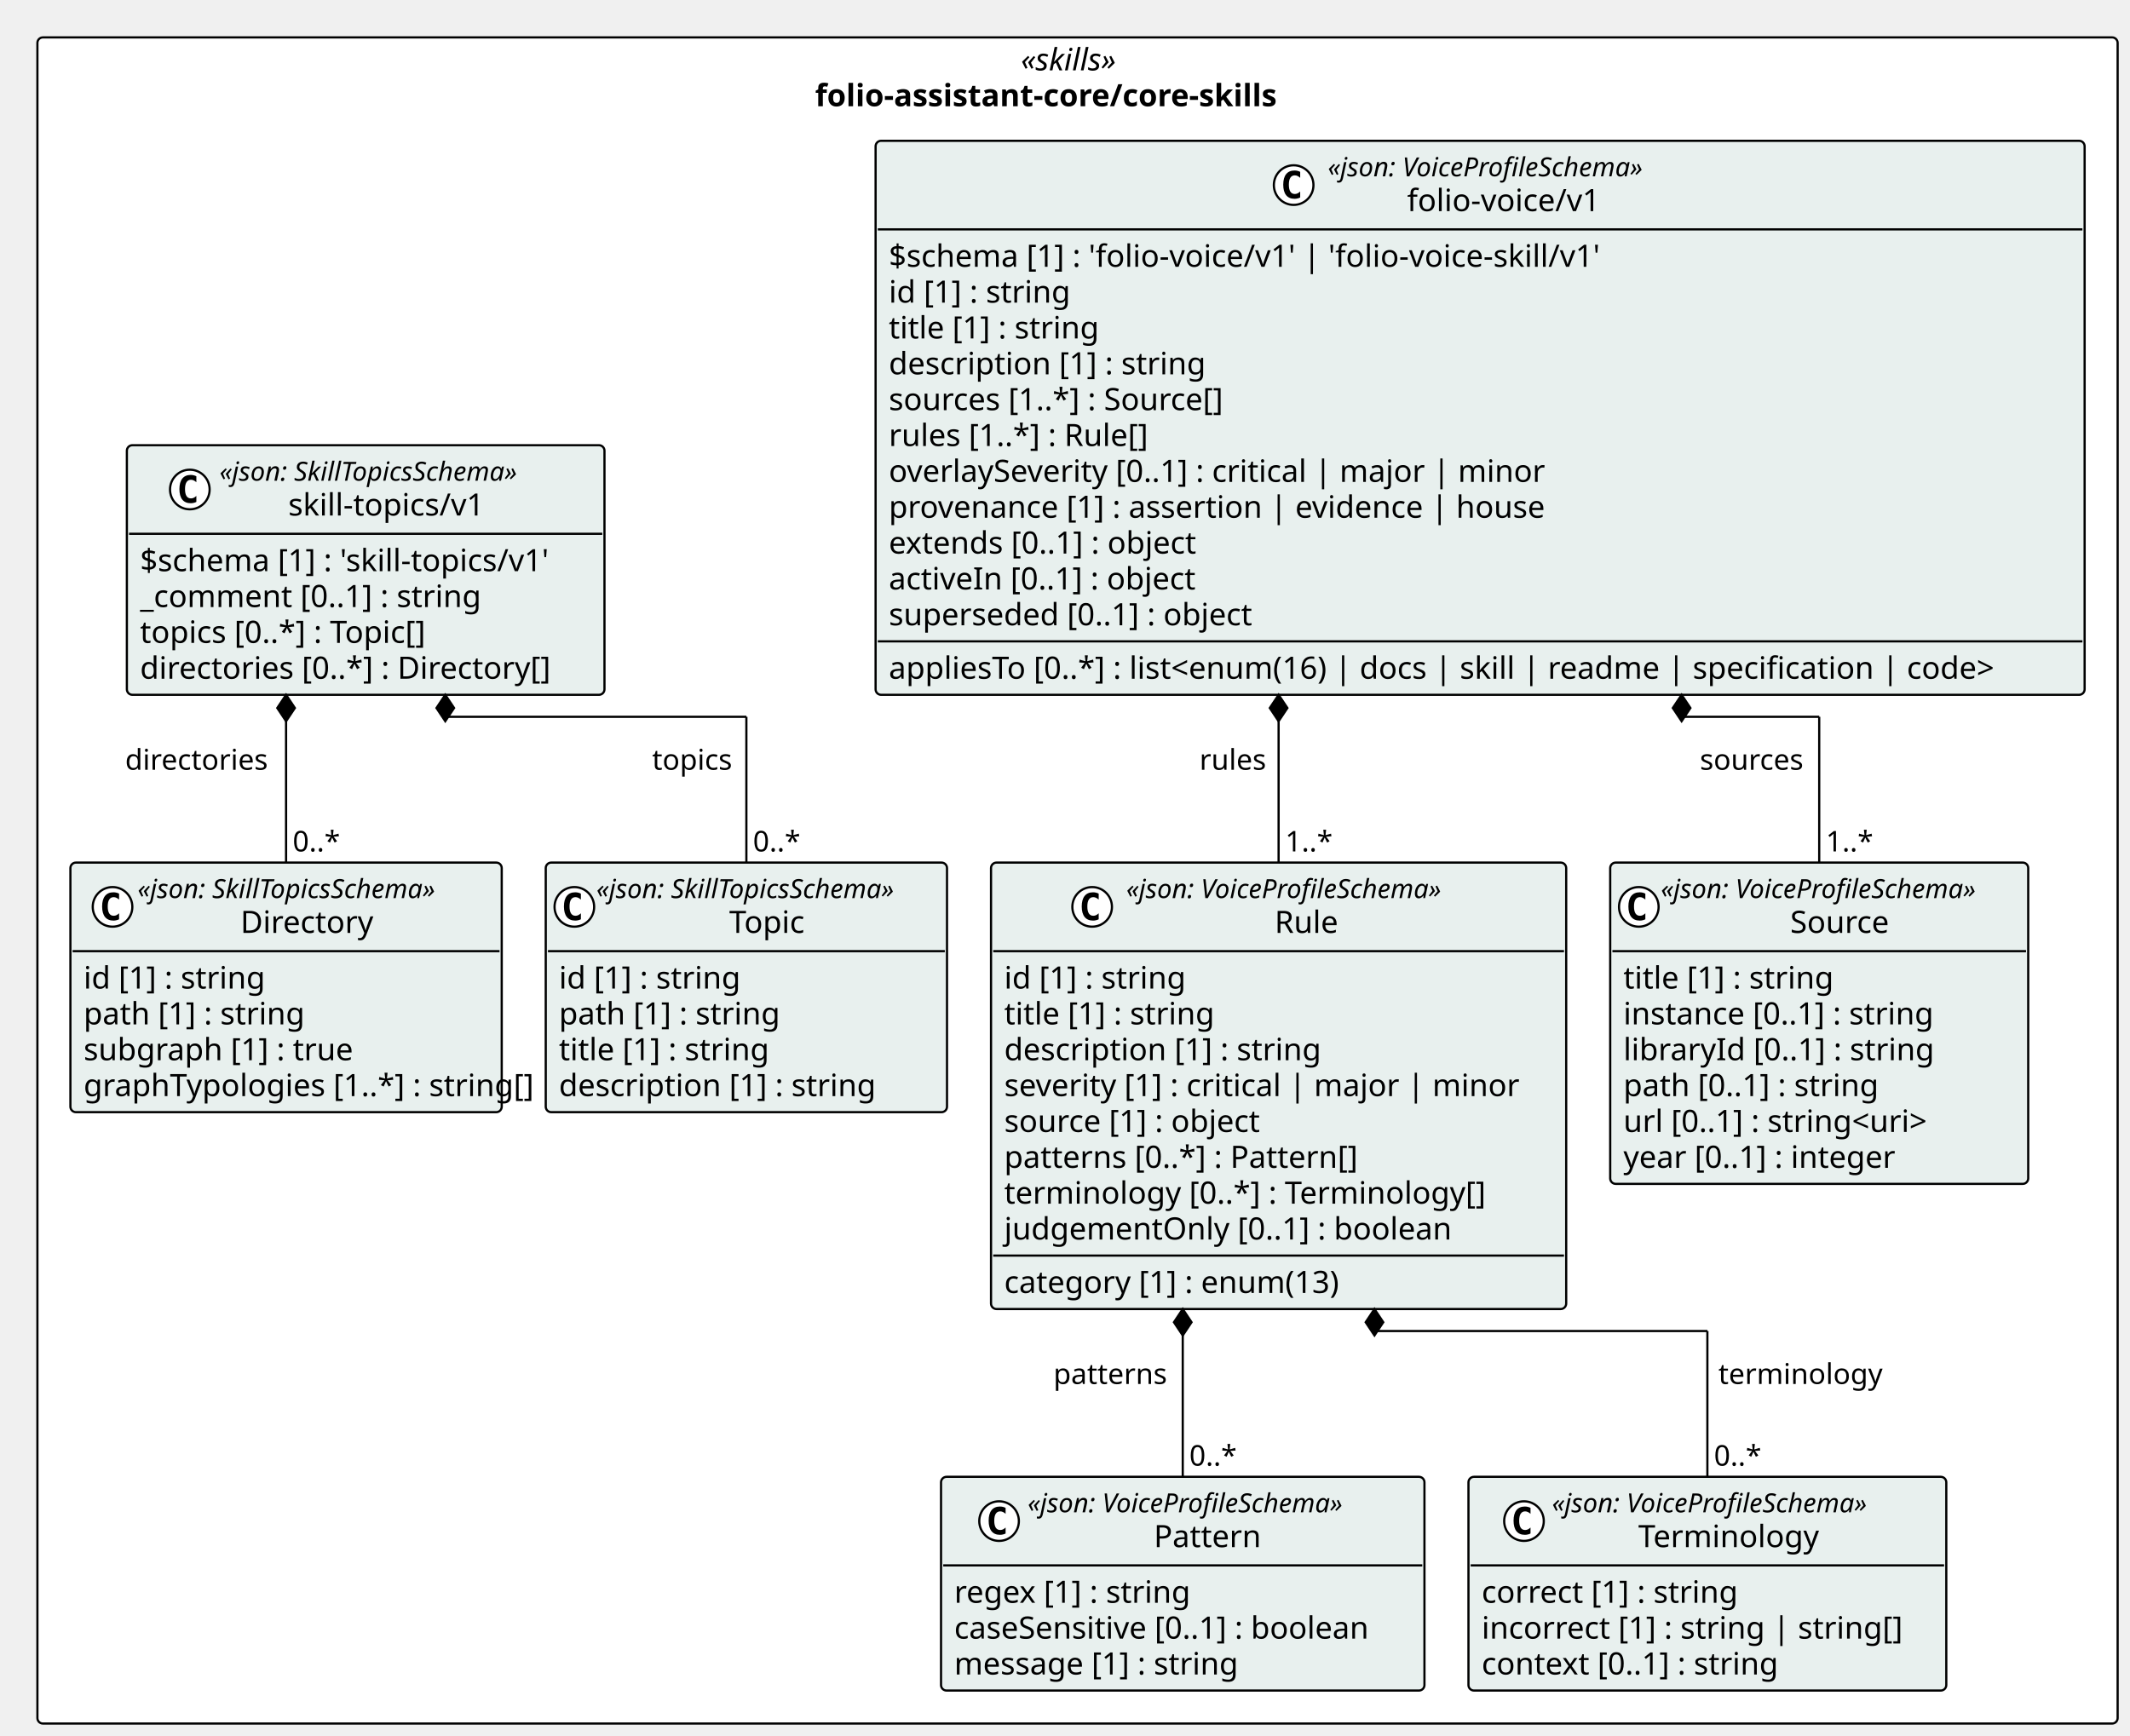
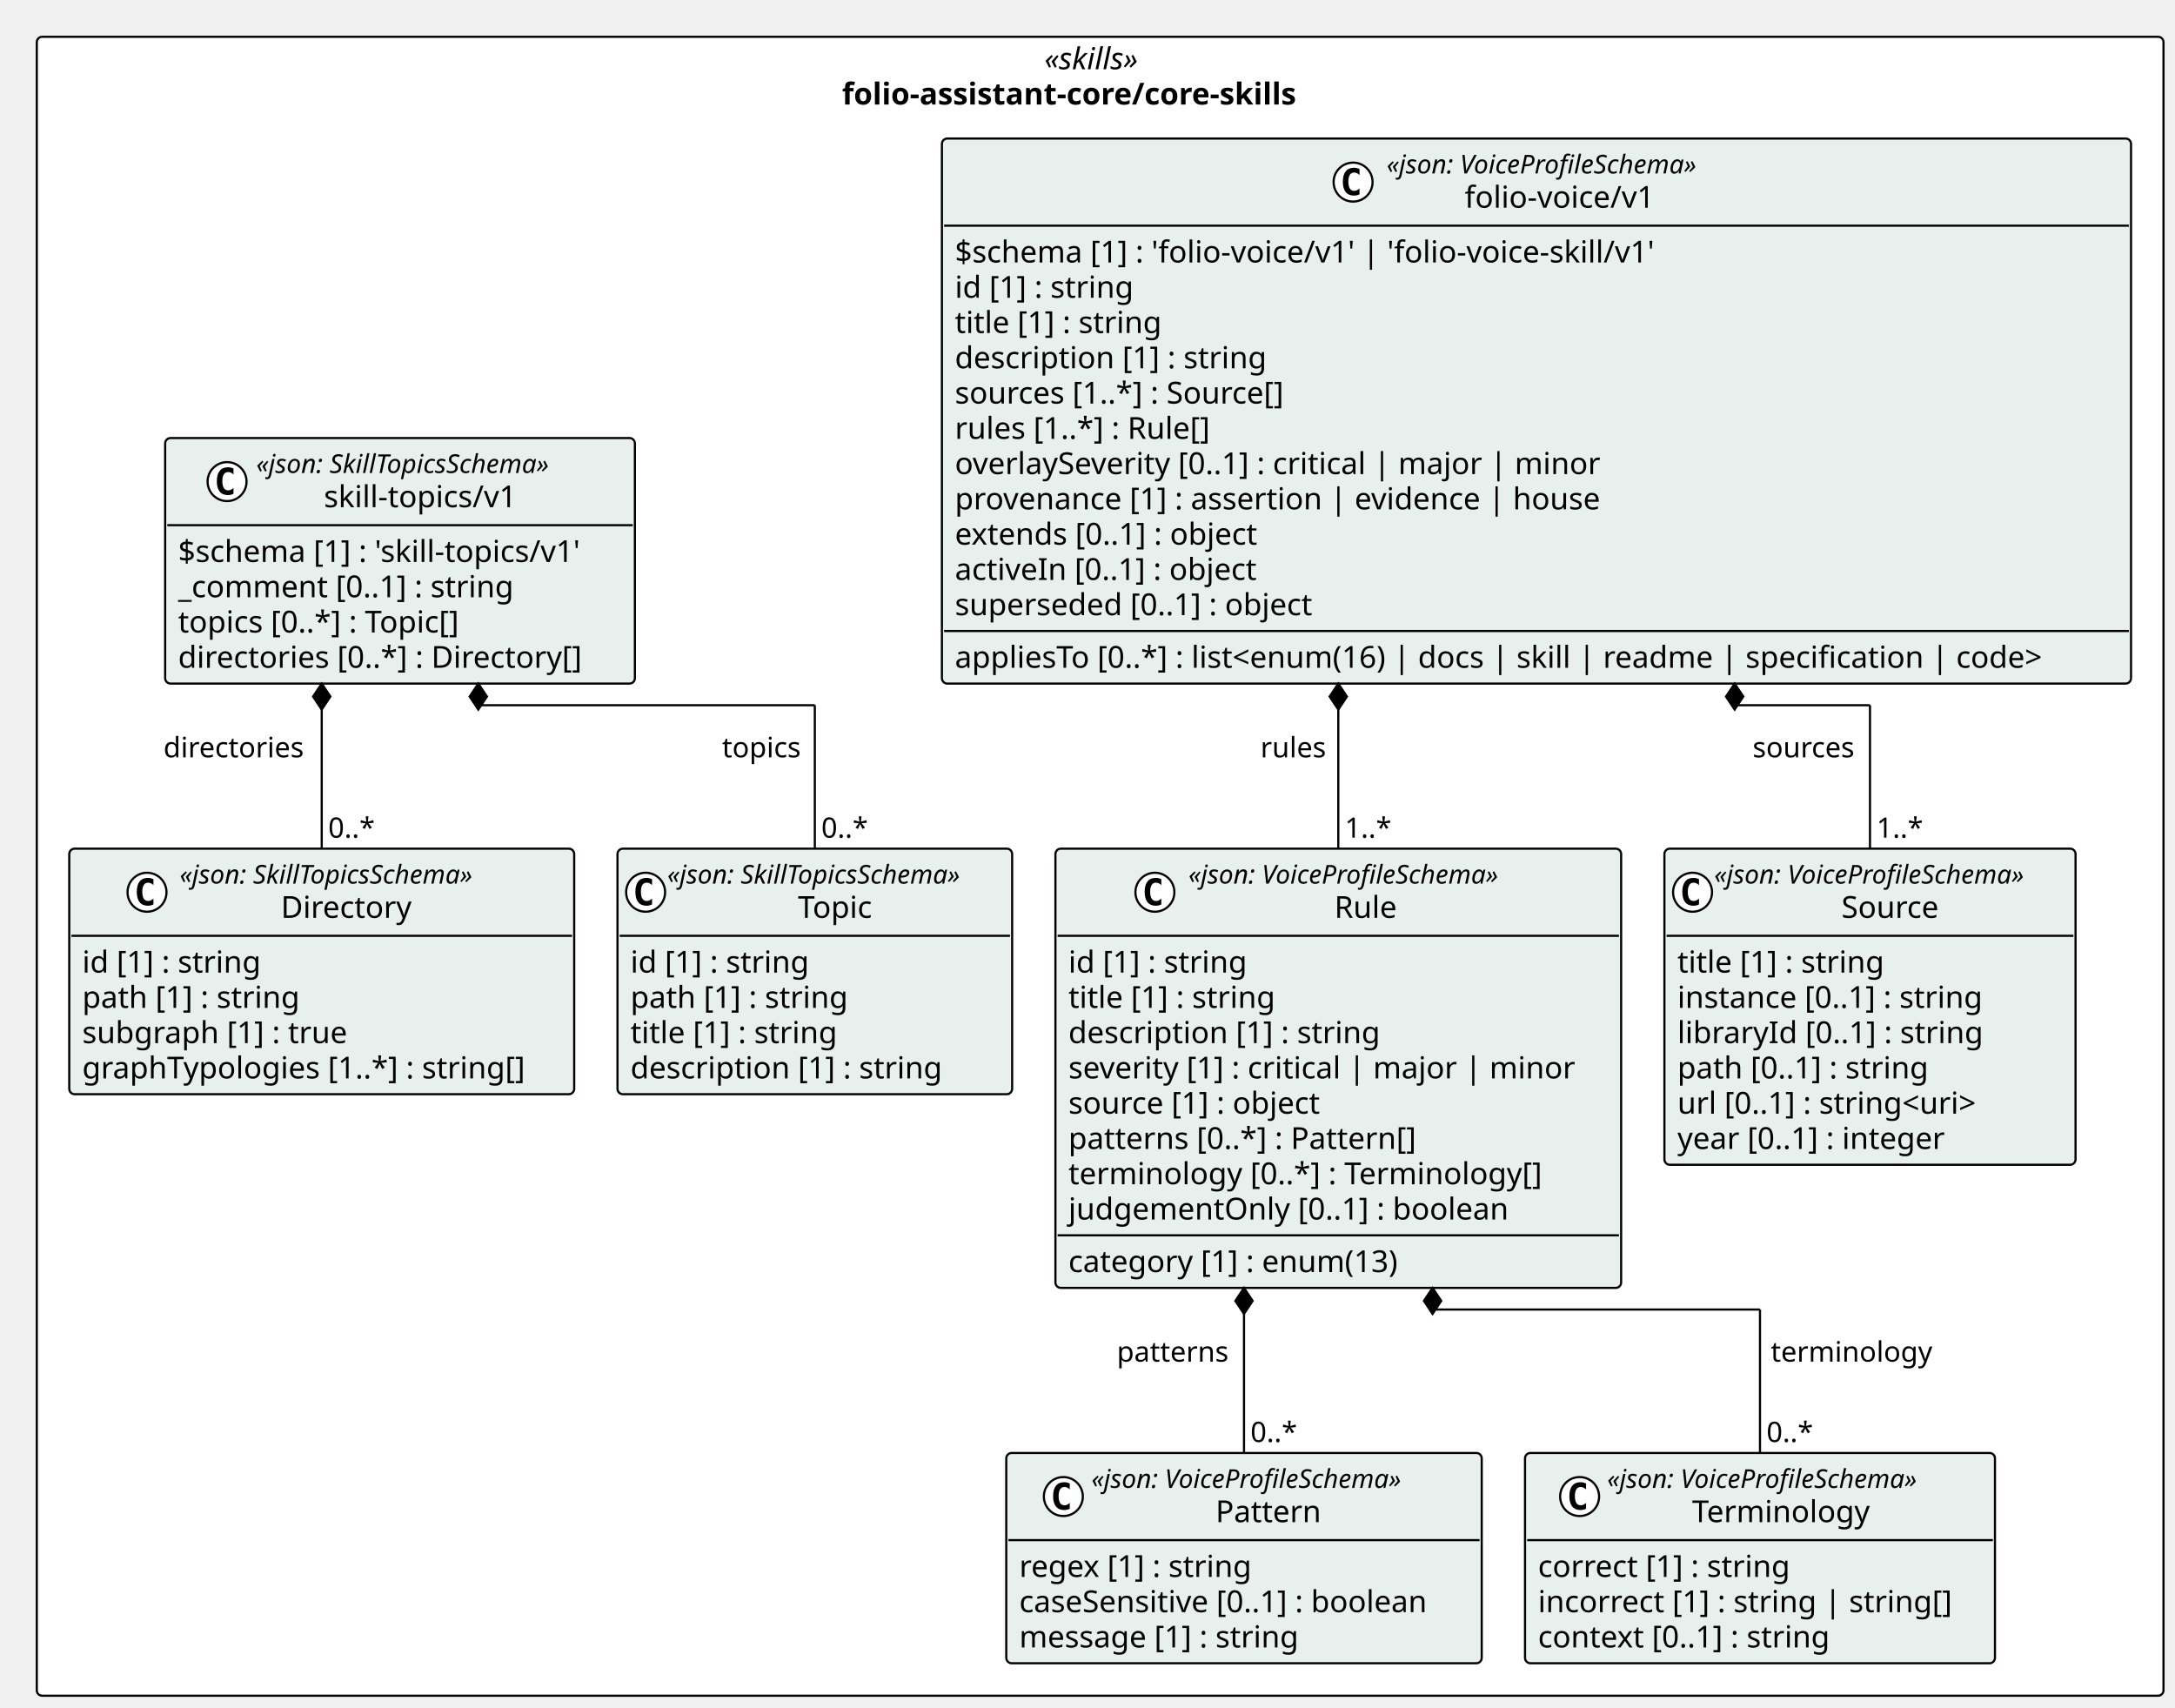
- <svg xmlns="http://www.w3.org/2000/svg" contentStyleType="text/css" height="789px" preserveAspectRatio="none" style="width:968px;height:789px;background:#FFFFFF;" version="1.1" viewBox="0 0 968 789" width="968px" zoomAndPan="magnify">
+ <svg xmlns="http://www.w3.org/2000/svg" contentStyleType="text/css" height="789px" preserveAspectRatio="none" style="width:1005px;height:789px;background:#FFFFFF;" version="1.1" viewBox="0 0 1005 789" width="1005px" zoomAndPan="magnify">
  <defs />
  <g>
-     <rect fill="#FFFFFF" height="766.453" rx="2.5" ry="2.5" style="stroke:#000000;stroke-width:1.0;" width="945.379" x="17" y="17" />
-     <text fill="#000000" font-family="Verdana" font-size="14" font-style="italic" lengthAdjust="spacing" textLength="51.495" x="463.942" y="31.995">«skills»</text>
-     <text fill="#000000" font-family="Verdana" font-size="14" font-weight="bold" lengthAdjust="spacing" textLength="238.519" x="370.43" y="48.292">folio-assistant-core/core-skills</text>
+     <rect fill="#FFFFFF" height="766.453" rx="2.5" ry="2.5" style="stroke:#000000;stroke-width:1.0;" width="982.683" x="17" y="17" />
+     <text fill="#000000" font-family="Verdana" font-size="14" font-style="italic" lengthAdjust="spacing" textLength="51.495" x="482.594" y="31.995">«skills»</text>
+     <text fill="#000000" font-family="Verdana" font-size="14" font-weight="bold" lengthAdjust="spacing" textLength="238.519" x="389.082" y="48.292">folio-assistant-core/core-skills</text>
    <g id="elem_folio_assistant_core_core_skills_folio_voice_v1_Source">
-       <rect codeLine="11" fill="#E8F0EE" height="146.047" id="folio_assistant_core_core_skills_folio_voice_v1_Source" rx="2.5" ry="2.5" style="stroke:#000000;stroke-width:1.0;" width="189.973" x="731.773" y="392.094" />
-       <ellipse cx="744.773" cy="412.227" fill="#FFFFFF" rx="9" ry="9" style="stroke:#000000;stroke-width:1.0;" />
-       <path d="M747.742,417.867 Q747.164,418.164 746.523,418.305 Q745.883,418.461 745.18,418.461 Q742.68,418.461 741.352,416.82 Q740.039,415.164 740.039,412.039 Q740.039,408.914 741.352,407.258 Q742.68,405.602 745.18,405.602 Q745.883,405.602 746.523,405.758 Q747.18,405.914 747.742,406.211 L747.742,408.93 Q747.117,408.352 746.523,408.086 Q745.93,407.805 745.305,407.805 Q743.961,407.805 743.273,408.883 Q742.586,409.945 742.586,412.039 Q742.586,414.133 743.273,415.211 Q743.961,416.273 745.305,416.273 Q745.93,416.273 746.523,416.008 Q747.117,415.727 747.742,415.148 L747.742,417.867 Z " fill="#000000" />
-       <text fill="#000000" font-family="Verdana" font-size="12" font-style="italic" lengthAdjust="spacing" textLength="165.973" x="754.773" y="408.232">«json: VoiceProfileSchema»</text>
-       <text fill="#000000" font-family="Verdana" font-size="14" lengthAdjust="spacing" textLength="48.392" x="813.564" y="424.058">Source</text>
-       <line style="stroke:#000000;stroke-width:1.0;" x1="732.773" x2="920.746" y1="432.359" y2="432.359" />
-       <text fill="#000000" font-family="Verdana" font-size="14" lengthAdjust="spacing" textLength="105.458" x="737.773" y="449.354">title [1] : string</text>
-       <text fill="#000000" font-family="Verdana" font-size="14" lengthAdjust="spacing" textLength="155.203" x="737.773" y="465.651">instance [0..1] : string</text>
-       <text fill="#000000" font-family="Verdana" font-size="14" lengthAdjust="spacing" textLength="153.952" x="737.773" y="481.948">libraryId [0..1] : string</text>
-       <text fill="#000000" font-family="Verdana" font-size="14" lengthAdjust="spacing" textLength="127.723" x="737.773" y="498.245">path [0..1] : string</text>
-       <text fill="#000000" font-family="Verdana" font-size="14" lengthAdjust="spacing" textLength="156.393" x="737.773" y="514.542">url [0..1] : string&lt;uri&gt;</text>
-       <text fill="#000000" font-family="Verdana" font-size="14" lengthAdjust="spacing" textLength="137.06" x="737.773" y="530.839">year [0..1] : integer</text>
+       <rect codeLine="11" fill="#E8F0EE" height="146.047" id="folio_assistant_core_core_skills_folio_voice_v1_Source" rx="2.5" ry="2.5" style="stroke:#000000;stroke-width:1.0;" width="189.973" x="769.077" y="392.094" />
+       <ellipse cx="782.077" cy="412.227" fill="#FFFFFF" rx="9" ry="9" style="stroke:#000000;stroke-width:1.0;" />
+       <path d="M785.046,417.867 Q784.468,418.164 783.827,418.305 Q783.187,418.461 782.483,418.461 Q779.983,418.461 778.655,416.82 Q777.343,415.164 777.343,412.039 Q777.343,408.914 778.655,407.258 Q779.983,405.602 782.483,405.602 Q783.187,405.602 783.827,405.758 Q784.483,405.914 785.046,406.211 L785.046,408.93 Q784.421,408.352 783.827,408.086 Q783.233,407.805 782.608,407.805 Q781.265,407.805 780.577,408.883 Q779.89,409.945 779.89,412.039 Q779.89,414.133 780.577,415.211 Q781.265,416.273 782.608,416.273 Q783.233,416.273 783.827,416.008 Q784.421,415.727 785.046,415.148 L785.046,417.867 Z " fill="#000000" />
+       <text fill="#000000" font-family="Verdana" font-size="12" font-style="italic" lengthAdjust="spacing" textLength="165.973" x="792.077" y="408.232">«json: VoiceProfileSchema»</text>
+       <text fill="#000000" font-family="Verdana" font-size="14" lengthAdjust="spacing" textLength="48.392" x="850.868" y="424.058">Source</text>
+       <line style="stroke:#000000;stroke-width:1.0;" x1="770.077" x2="958.05" y1="432.359" y2="432.359" />
+       <text fill="#000000" font-family="Verdana" font-size="14" lengthAdjust="spacing" textLength="105.458" x="775.077" y="449.354">title [1] : string</text>
+       <text fill="#000000" font-family="Verdana" font-size="14" lengthAdjust="spacing" textLength="155.203" x="775.077" y="465.651">instance [0..1] : string</text>
+       <text fill="#000000" font-family="Verdana" font-size="14" lengthAdjust="spacing" textLength="153.952" x="775.077" y="481.948">libraryId [0..1] : string</text>
+       <text fill="#000000" font-family="Verdana" font-size="14" lengthAdjust="spacing" textLength="127.723" x="775.077" y="498.245">path [0..1] : string</text>
+       <text fill="#000000" font-family="Verdana" font-size="14" lengthAdjust="spacing" textLength="156.393" x="775.077" y="514.542">url [0..1] : string&lt;uri&gt;</text>
+       <text fill="#000000" font-family="Verdana" font-size="14" lengthAdjust="spacing" textLength="137.06" x="775.077" y="530.839">year [0..1] : integer</text>
    </g>
    <g id="elem_folio_assistant_core_core_skills_folio_voice_v1_Pattern">
-       <rect codeLine="19" fill="#E8F0EE" height="97.156" id="folio_assistant_core_core_skills_folio_voice_v1_Pattern" rx="2.5" ry="2.5" style="stroke:#000000;stroke-width:1.0;" width="219.696" x="427.662" y="671.297" />
-       <ellipse cx="454.037" cy="691.43" fill="#FFFFFF" rx="9" ry="9" style="stroke:#000000;stroke-width:1.0;" />
-       <path d="M457.006,697.07 Q456.428,697.367 455.787,697.508 Q455.147,697.664 454.443,697.664 Q451.943,697.664 450.615,696.023 Q449.303,694.367 449.303,691.242 Q449.303,688.117 450.615,686.461 Q451.943,684.805 454.443,684.805 Q455.147,684.805 455.787,684.961 Q456.443,685.117 457.006,685.414 L457.006,688.133 Q456.381,687.555 455.787,687.289 Q455.193,687.008 454.568,687.008 Q453.225,687.008 452.537,688.086 Q451.85,689.148 451.85,691.242 Q451.85,693.336 452.537,694.414 Q453.225,695.477 454.568,695.477 Q455.193,695.477 455.787,695.211 Q456.381,694.93 457.006,694.352 L457.006,697.07 Z " fill="#000000" />
-       <text fill="#000000" font-family="Verdana" font-size="12" font-style="italic" lengthAdjust="spacing" textLength="165.973" x="467.01" y="687.436">«json: VoiceProfileSchema»</text>
-       <text fill="#000000" font-family="Verdana" font-size="14" lengthAdjust="spacing" textLength="51.242" x="524.375" y="703.261">Pattern</text>
-       <line style="stroke:#000000;stroke-width:1.0;" x1="428.662" x2="646.358" y1="711.562" y2="711.562" />
-       <text fill="#000000" font-family="Verdana" font-size="14" lengthAdjust="spacing" textLength="118.241" x="433.662" y="728.558">regex [1] : string</text>
-       <text fill="#000000" font-family="Verdana" font-size="14" lengthAdjust="spacing" textLength="207.696" x="433.662" y="744.855">caseSensitive [0..1] : boolean</text>
-       <text fill="#000000" font-family="Verdana" font-size="14" lengthAdjust="spacing" textLength="141.005" x="433.662" y="761.151">message [1] : string</text>
+       <rect codeLine="19" fill="#E8F0EE" height="97.156" id="folio_assistant_core_core_skills_folio_voice_v1_Pattern" rx="2.5" ry="2.5" style="stroke:#000000;stroke-width:1.0;" width="219.696" x="464.965" y="671.297" />
+       <ellipse cx="491.341" cy="691.43" fill="#FFFFFF" rx="9" ry="9" style="stroke:#000000;stroke-width:1.0;" />
+       <path d="M494.31,697.07 Q493.732,697.367 493.091,697.508 Q492.45,697.664 491.747,697.664 Q489.247,697.664 487.919,696.023 Q486.607,694.367 486.607,691.242 Q486.607,688.117 487.919,686.461 Q489.247,684.805 491.747,684.805 Q492.45,684.805 493.091,684.961 Q493.747,685.117 494.31,685.414 L494.31,688.133 Q493.685,687.555 493.091,687.289 Q492.497,687.008 491.872,687.008 Q490.529,687.008 489.841,688.086 Q489.154,689.148 489.154,691.242 Q489.154,693.336 489.841,694.414 Q490.529,695.477 491.872,695.477 Q492.497,695.477 493.091,695.211 Q493.685,694.93 494.31,694.352 L494.31,697.07 Z " fill="#000000" />
+       <text fill="#000000" font-family="Verdana" font-size="12" font-style="italic" lengthAdjust="spacing" textLength="165.973" x="504.313" y="687.436">«json: VoiceProfileSchema»</text>
+       <text fill="#000000" font-family="Verdana" font-size="14" lengthAdjust="spacing" textLength="51.242" x="561.679" y="703.261">Pattern</text>
+       <line style="stroke:#000000;stroke-width:1.0;" x1="465.965" x2="683.662" y1="711.562" y2="711.562" />
+       <text fill="#000000" font-family="Verdana" font-size="14" lengthAdjust="spacing" textLength="118.241" x="470.965" y="728.558">regex [1] : string</text>
+       <text fill="#000000" font-family="Verdana" font-size="14" lengthAdjust="spacing" textLength="207.696" x="470.965" y="744.855">caseSensitive [0..1] : boolean</text>
+       <text fill="#000000" font-family="Verdana" font-size="14" lengthAdjust="spacing" textLength="141.005" x="470.965" y="761.151">message [1] : string</text>
    </g>
    <g id="elem_folio_assistant_core_core_skills_folio_voice_v1_Terminology">
-       <rect codeLine="24" fill="#E8F0EE" height="97.156" id="folio_assistant_core_core_skills_folio_voice_v1_Terminology" rx="2.5" ry="2.5" style="stroke:#000000;stroke-width:1.0;" width="217.153" x="667.358" y="671.297" />
-       <ellipse cx="692.589" cy="691.43" fill="#FFFFFF" rx="9" ry="9" style="stroke:#000000;stroke-width:1.0;" />
-       <path d="M695.558,697.07 Q694.98,697.367 694.339,697.508 Q693.699,697.664 692.995,697.664 Q690.495,697.664 689.167,696.023 Q687.855,694.367 687.855,691.242 Q687.855,688.117 689.167,686.461 Q690.495,684.805 692.995,684.805 Q693.699,684.805 694.339,684.961 Q694.995,685.117 695.558,685.414 L695.558,688.133 Q694.933,687.555 694.339,687.289 Q693.745,687.008 693.12,687.008 Q691.777,687.008 691.089,688.086 Q690.402,689.148 690.402,691.242 Q690.402,693.336 691.089,694.414 Q691.777,695.477 693.12,695.477 Q693.745,695.477 694.339,695.211 Q694.933,694.93 695.558,694.352 L695.558,697.07 Z " fill="#000000" />
-       <text fill="#000000" font-family="Verdana" font-size="12" font-style="italic" lengthAdjust="spacing" textLength="165.973" x="705.307" y="687.436">«json: VoiceProfileSchema»</text>
-       <text fill="#000000" font-family="Verdana" font-size="14" lengthAdjust="spacing" textLength="87.514" x="744.537" y="703.261">Terminology</text>
-       <line style="stroke:#000000;stroke-width:1.0;" x1="668.358" x2="883.511" y1="711.562" y2="711.562" />
-       <text fill="#000000" font-family="Verdana" font-size="14" lengthAdjust="spacing" textLength="127.661" x="673.358" y="728.558">correct [1] : string</text>
-       <text fill="#000000" font-family="Verdana" font-size="14" lengthAdjust="spacing" textLength="205.153" x="673.358" y="744.855">incorrect [1] : string | string[]</text>
-       <text fill="#000000" font-family="Verdana" font-size="14" lengthAdjust="spacing" textLength="148.907" x="673.358" y="761.151">context [0..1] : string</text>
+       <rect codeLine="24" fill="#E8F0EE" height="97.156" id="folio_assistant_core_core_skills_folio_voice_v1_Terminology" rx="2.5" ry="2.5" style="stroke:#000000;stroke-width:1.0;" width="217.153" x="704.662" y="671.297" />
+       <ellipse cx="729.893" cy="691.43" fill="#FFFFFF" rx="9" ry="9" style="stroke:#000000;stroke-width:1.0;" />
+       <path d="M732.862,697.07 Q732.284,697.367 731.643,697.508 Q731.002,697.664 730.299,697.664 Q727.799,697.664 726.471,696.023 Q725.159,694.367 725.159,691.242 Q725.159,688.117 726.471,686.461 Q727.799,684.805 730.299,684.805 Q731.002,684.805 731.643,684.961 Q732.299,685.117 732.862,685.414 L732.862,688.133 Q732.237,687.555 731.643,687.289 Q731.049,687.008 730.424,687.008 Q729.08,687.008 728.393,688.086 Q727.705,689.148 727.705,691.242 Q727.705,693.336 728.393,694.414 Q729.08,695.477 730.424,695.477 Q731.049,695.477 731.643,695.211 Q732.237,694.93 732.862,694.352 L732.862,697.07 Z " fill="#000000" />
+       <text fill="#000000" font-family="Verdana" font-size="12" font-style="italic" lengthAdjust="spacing" textLength="165.973" x="742.611" y="687.436">«json: VoiceProfileSchema»</text>
+       <text fill="#000000" font-family="Verdana" font-size="14" lengthAdjust="spacing" textLength="87.514" x="781.841" y="703.261">Terminology</text>
+       <line style="stroke:#000000;stroke-width:1.0;" x1="705.662" x2="920.815" y1="711.562" y2="711.562" />
+       <text fill="#000000" font-family="Verdana" font-size="14" lengthAdjust="spacing" textLength="127.661" x="710.662" y="728.558">correct [1] : string</text>
+       <text fill="#000000" font-family="Verdana" font-size="14" lengthAdjust="spacing" textLength="205.153" x="710.662" y="744.855">incorrect [1] : string | string[]</text>
+       <text fill="#000000" font-family="Verdana" font-size="14" lengthAdjust="spacing" textLength="148.907" x="710.662" y="761.151">context [0..1] : string</text>
    </g>
    <g id="elem_folio_assistant_core_core_skills_folio_voice_v1_Rule">
-       <rect codeLine="29" fill="#E8F0EE" height="202.938" id="folio_assistant_core_core_skills_folio_voice_v1_Rule" rx="2.5" ry="2.5" style="stroke:#000000;stroke-width:1.0;" width="261.396" x="450.378" y="392.094" />
-       <ellipse cx="496.339" cy="412.227" fill="#FFFFFF" rx="9" ry="9" style="stroke:#000000;stroke-width:1.0;" />
-       <path d="M499.308,417.867 Q498.73,418.164 498.089,418.305 Q497.449,418.461 496.746,418.461 Q494.246,418.461 492.918,416.82 Q491.605,415.164 491.605,412.039 Q491.605,408.914 492.918,407.258 Q494.246,405.602 496.746,405.602 Q497.449,405.602 498.089,405.758 Q498.746,405.914 499.308,406.211 L499.308,408.93 Q498.683,408.352 498.089,408.086 Q497.496,407.805 496.871,407.805 Q495.527,407.805 494.839,408.883 Q494.152,409.945 494.152,412.039 Q494.152,414.133 494.839,415.211 Q495.527,416.273 496.871,416.273 Q497.496,416.273 498.089,416.008 Q498.683,415.727 499.308,415.148 L499.308,417.867 Z " fill="#000000" />
-       <text fill="#000000" font-family="Verdana" font-size="12" font-style="italic" lengthAdjust="spacing" textLength="165.973" x="511.839" y="408.232">«json: VoiceProfileSchema»</text>
-       <text fill="#000000" font-family="Verdana" font-size="14" lengthAdjust="spacing" textLength="31.104" x="579.274" y="424.058">Rule</text>
-       <line style="stroke:#000000;stroke-width:1.0;" x1="451.378" x2="710.773" y1="432.359" y2="432.359" />
-       <text fill="#000000" font-family="Verdana" font-size="14" lengthAdjust="spacing" textLength="90.863" x="456.378" y="449.354">id [1] : string</text>
-       <text fill="#000000" font-family="Verdana" font-size="14" lengthAdjust="spacing" textLength="105.458" x="456.378" y="465.651">title [1] : string</text>
-       <text fill="#000000" font-family="Verdana" font-size="14" lengthAdjust="spacing" textLength="155.928" x="456.378" y="481.948">description [1] : string</text>
-       <text fill="#000000" font-family="Verdana" font-size="14" lengthAdjust="spacing" textLength="249.395" x="456.378" y="498.245">severity [1] : critical | major | minor</text>
-       <text fill="#000000" font-family="Verdana" font-size="14" lengthAdjust="spacing" textLength="127.839" x="456.378" y="514.542">source [1] : object</text>
-       <text fill="#000000" font-family="Verdana" font-size="14" lengthAdjust="spacing" textLength="174.945" x="456.378" y="530.839">patterns [0..*] : Pattern[]</text>
-       <text fill="#000000" font-family="Verdana" font-size="14" lengthAdjust="spacing" textLength="236.688" x="456.378" y="547.136">terminology [0..*] : Terminology[]</text>
-       <text fill="#000000" font-family="Verdana" font-size="14" lengthAdjust="spacing" textLength="219.509" x="456.378" y="563.433">judgementOnly [0..1] : boolean</text>
-       <line style="stroke:#000000;stroke-width:1.0;" x1="451.378" x2="710.773" y1="570.734" y2="570.734" />
-       <text fill="#000000" font-family="Verdana" font-size="14" lengthAdjust="spacing" textLength="168.506" x="456.378" y="587.73">category [1] : enum(13)</text>
+       <rect codeLine="29" fill="#E8F0EE" height="202.938" id="folio_assistant_core_core_skills_folio_voice_v1_Rule" rx="2.5" ry="2.5" style="stroke:#000000;stroke-width:1.0;" width="261.396" x="487.682" y="392.094" />
+       <ellipse cx="533.643" cy="412.227" fill="#FFFFFF" rx="9" ry="9" style="stroke:#000000;stroke-width:1.0;" />
+       <path d="M536.612,417.867 Q536.034,418.164 535.393,418.305 Q534.752,418.461 534.049,418.461 Q531.549,418.461 530.221,416.82 Q528.909,415.164 528.909,412.039 Q528.909,408.914 530.221,407.258 Q531.549,405.602 534.049,405.602 Q534.752,405.602 535.393,405.758 Q536.049,405.914 536.612,406.211 L536.612,408.93 Q535.987,408.352 535.393,408.086 Q534.799,407.805 534.174,407.805 Q532.831,407.805 532.143,408.883 Q531.456,409.945 531.456,412.039 Q531.456,414.133 532.143,415.211 Q532.831,416.273 534.174,416.273 Q534.799,416.273 535.393,416.008 Q535.987,415.727 536.612,415.148 L536.612,417.867 Z " fill="#000000" />
+       <text fill="#000000" font-family="Verdana" font-size="12" font-style="italic" lengthAdjust="spacing" textLength="165.973" x="549.143" y="408.232">«json: VoiceProfileSchema»</text>
+       <text fill="#000000" font-family="Verdana" font-size="14" lengthAdjust="spacing" textLength="31.104" x="616.578" y="424.058">Rule</text>
+       <line style="stroke:#000000;stroke-width:1.0;" x1="488.682" x2="748.077" y1="432.359" y2="432.359" />
+       <text fill="#000000" font-family="Verdana" font-size="14" lengthAdjust="spacing" textLength="90.863" x="493.682" y="449.354">id [1] : string</text>
+       <text fill="#000000" font-family="Verdana" font-size="14" lengthAdjust="spacing" textLength="105.458" x="493.682" y="465.651">title [1] : string</text>
+       <text fill="#000000" font-family="Verdana" font-size="14" lengthAdjust="spacing" textLength="155.928" x="493.682" y="481.948">description [1] : string</text>
+       <text fill="#000000" font-family="Verdana" font-size="14" lengthAdjust="spacing" textLength="249.395" x="493.682" y="498.245">severity [1] : critical | major | minor</text>
+       <text fill="#000000" font-family="Verdana" font-size="14" lengthAdjust="spacing" textLength="127.839" x="493.682" y="514.542">source [1] : object</text>
+       <text fill="#000000" font-family="Verdana" font-size="14" lengthAdjust="spacing" textLength="174.945" x="493.682" y="530.839">patterns [0..*] : Pattern[]</text>
+       <text fill="#000000" font-family="Verdana" font-size="14" lengthAdjust="spacing" textLength="236.688" x="493.682" y="547.136">terminology [0..*] : Terminology[]</text>
+       <text fill="#000000" font-family="Verdana" font-size="14" lengthAdjust="spacing" textLength="219.509" x="493.682" y="563.433">judgementOnly [0..1] : boolean</text>
+       <line style="stroke:#000000;stroke-width:1.0;" x1="488.682" x2="748.077" y1="570.734" y2="570.734" />
+       <text fill="#000000" font-family="Verdana" font-size="14" lengthAdjust="spacing" textLength="168.506" x="493.682" y="587.73">category [1] : enum(13)</text>
    </g>
    <g id="elem_folio_assistant_core_core_skills_folio_voice_v1_folio_voice_v1">
-       <rect codeLine="40" fill="#E8F0EE" height="251.828" id="folio_assistant_core_core_skills_folio_voice_v1_folio_voice_v1" rx="2.5" ry="2.5" style="stroke:#000000;stroke-width:1.0;" width="549.455" x="397.924" y="64" />
-       <ellipse cx="587.915" cy="84.133" fill="#FFFFFF" rx="9" ry="9" style="stroke:#000000;stroke-width:1.0;" />
-       <path d="M590.884,89.773 Q590.306,90.07 589.665,90.211 Q589.025,90.367 588.322,90.367 Q585.822,90.367 584.493,88.727 Q583.181,87.07 583.181,83.945 Q583.181,80.82 584.493,79.164 Q585.822,77.508 588.322,77.508 Q589.025,77.508 589.665,77.664 Q590.322,77.82 590.884,78.117 L590.884,80.836 Q590.259,80.258 589.665,79.992 Q589.072,79.711 588.447,79.711 Q587.103,79.711 586.415,80.789 Q585.728,81.852 585.728,83.945 Q585.728,86.039 586.415,87.117 Q587.103,88.18 588.447,88.18 Q589.072,88.18 589.665,87.914 Q590.259,87.633 590.884,87.055 L590.884,89.773 Z " fill="#000000" />
-       <text fill="#000000" font-family="Verdana" font-size="12" font-style="italic" lengthAdjust="spacing" textLength="165.973" x="603.415" y="80.139">«json: VoiceProfileSchema»</text>
-       <text fill="#000000" font-family="Verdana" font-size="14" lengthAdjust="spacing" textLength="93.851" x="639.476" y="95.964">folio-voice/v1</text>
-       <line style="stroke:#000000;stroke-width:1.0;" x1="398.924" x2="946.379" y1="104.266" y2="104.266" />
-       <text fill="#000000" font-family="Verdana" font-size="14" lengthAdjust="spacing" textLength="350.335" x="403.924" y="121.261">$schema [1] : 'folio-voice/v1' | 'folio-voice-skill/v1'</text>
-       <text fill="#000000" font-family="Verdana" font-size="14" lengthAdjust="spacing" textLength="90.863" x="403.924" y="137.558">id [1] : string</text>
-       <text fill="#000000" font-family="Verdana" font-size="14" lengthAdjust="spacing" textLength="105.458" x="403.924" y="153.855">title [1] : string</text>
-       <text fill="#000000" font-family="Verdana" font-size="14" lengthAdjust="spacing" textLength="155.928" x="403.924" y="170.151">description [1] : string</text>
-       <text fill="#000000" font-family="Verdana" font-size="14" lengthAdjust="spacing" textLength="167.207" x="403.924" y="186.448">sources [1..*] : Source[]</text>
-       <text fill="#000000" font-family="Verdana" font-size="14" lengthAdjust="spacing" textLength="130.252" x="403.924" y="202.745">rules [1..*] : Rule[]</text>
-       <text fill="#000000" font-family="Verdana" font-size="14" lengthAdjust="spacing" textLength="320.769" x="403.924" y="219.042">overlaySeverity [0..1] : critical | major | minor</text>
-       <text fill="#000000" font-family="Verdana" font-size="14" lengthAdjust="spacing" textLength="317.919" x="403.924" y="235.339">provenance [1] : assertion | evidence | house</text>
-       <text fill="#000000" font-family="Verdana" font-size="14" lengthAdjust="spacing" textLength="154.902" x="403.924" y="251.636">extends [0..1] : object</text>
-       <text fill="#000000" font-family="Verdana" font-size="14" lengthAdjust="spacing" textLength="154.403" x="403.924" y="267.933">activeIn [0..1] : object</text>
-       <text fill="#000000" font-family="Verdana" font-size="14" lengthAdjust="spacing" textLength="180.565" x="403.924" y="284.229">superseded [0..1] : object</text>
-       <line style="stroke:#000000;stroke-width:1.0;" x1="398.924" x2="946.379" y1="291.531" y2="291.531" />
-       <text fill="#000000" font-family="Verdana" font-size="14" lengthAdjust="spacing" textLength="537.455" x="403.924" y="308.526">appliesTo [0..*] : list&lt;enum(16) | docs | skill | readme | specification | code&gt;</text>
+       <rect codeLine="40" fill="#E8F0EE" height="251.828" id="folio_assistant_core_core_skills_folio_voice_v1_folio_voice_v1" rx="2.5" ry="2.5" style="stroke:#000000;stroke-width:1.0;" width="549.455" x="435.228" y="64" />
+       <ellipse cx="625.219" cy="84.133" fill="#FFFFFF" rx="9" ry="9" style="stroke:#000000;stroke-width:1.0;" />
+       <path d="M628.188,89.773 Q627.61,90.07 626.969,90.211 Q626.328,90.367 625.625,90.367 Q623.125,90.367 621.797,88.727 Q620.485,87.07 620.485,83.945 Q620.485,80.82 621.797,79.164 Q623.125,77.508 625.625,77.508 Q626.328,77.508 626.969,77.664 Q627.625,77.82 628.188,78.117 L628.188,80.836 Q627.563,80.258 626.969,79.992 Q626.375,79.711 625.75,79.711 Q624.406,79.711 623.719,80.789 Q623.031,81.852 623.031,83.945 Q623.031,86.039 623.719,87.117 Q624.406,88.18 625.75,88.18 Q626.375,88.18 626.969,87.914 Q627.563,87.633 628.188,87.055 L628.188,89.773 Z " fill="#000000" />
+       <text fill="#000000" font-family="Verdana" font-size="12" font-style="italic" lengthAdjust="spacing" textLength="165.973" x="640.719" y="80.139">«json: VoiceProfileSchema»</text>
+       <text fill="#000000" font-family="Verdana" font-size="14" lengthAdjust="spacing" textLength="93.851" x="676.78" y="95.964">folio-voice/v1</text>
+       <line style="stroke:#000000;stroke-width:1.0;" x1="436.228" x2="983.683" y1="104.266" y2="104.266" />
+       <text fill="#000000" font-family="Verdana" font-size="14" lengthAdjust="spacing" textLength="350.335" x="441.228" y="121.261">$schema [1] : 'folio-voice/v1' | 'folio-voice-skill/v1'</text>
+       <text fill="#000000" font-family="Verdana" font-size="14" lengthAdjust="spacing" textLength="90.863" x="441.228" y="137.558">id [1] : string</text>
+       <text fill="#000000" font-family="Verdana" font-size="14" lengthAdjust="spacing" textLength="105.458" x="441.228" y="153.855">title [1] : string</text>
+       <text fill="#000000" font-family="Verdana" font-size="14" lengthAdjust="spacing" textLength="155.928" x="441.228" y="170.151">description [1] : string</text>
+       <text fill="#000000" font-family="Verdana" font-size="14" lengthAdjust="spacing" textLength="167.207" x="441.228" y="186.448">sources [1..*] : Source[]</text>
+       <text fill="#000000" font-family="Verdana" font-size="14" lengthAdjust="spacing" textLength="130.252" x="441.228" y="202.745">rules [1..*] : Rule[]</text>
+       <text fill="#000000" font-family="Verdana" font-size="14" lengthAdjust="spacing" textLength="320.769" x="441.228" y="219.042">overlaySeverity [0..1] : critical | major | minor</text>
+       <text fill="#000000" font-family="Verdana" font-size="14" lengthAdjust="spacing" textLength="317.919" x="441.228" y="235.339">provenance [1] : assertion | evidence | house</text>
+       <text fill="#000000" font-family="Verdana" font-size="14" lengthAdjust="spacing" textLength="154.902" x="441.228" y="251.636">extends [0..1] : object</text>
+       <text fill="#000000" font-family="Verdana" font-size="14" lengthAdjust="spacing" textLength="154.403" x="441.228" y="267.933">activeIn [0..1] : object</text>
+       <text fill="#000000" font-family="Verdana" font-size="14" lengthAdjust="spacing" textLength="180.565" x="441.228" y="284.229">superseded [0..1] : object</text>
+       <line style="stroke:#000000;stroke-width:1.0;" x1="436.228" x2="983.683" y1="291.531" y2="291.531" />
+       <text fill="#000000" font-family="Verdana" font-size="14" lengthAdjust="spacing" textLength="537.455" x="441.228" y="308.526">appliesTo [0..*] : list&lt;enum(16) | docs | skill | readme | specification | code&gt;</text>
    </g>
    <g id="elem_folio_assistant_core_core_skills_skill_topics_v1_Topic">
-       <rect codeLine="54" fill="#E8F0EE" height="113.453" id="folio_assistant_core_core_skills_skill_topics_v1_Topic" rx="2.5" ry="2.5" style="stroke:#000000;stroke-width:1.0;" width="182.361" x="248.017" y="392.094" />
-       <ellipse cx="261.017" cy="412.227" fill="#FFFFFF" rx="9" ry="9" style="stroke:#000000;stroke-width:1.0;" />
-       <path d="M263.985,417.867 Q263.407,418.164 262.767,418.305 Q262.126,418.461 261.423,418.461 Q258.923,418.461 257.595,416.82 Q256.282,415.164 256.282,412.039 Q256.282,408.914 257.595,407.258 Q258.923,405.602 261.423,405.602 Q262.126,405.602 262.767,405.758 Q263.423,405.914 263.985,406.211 L263.985,408.93 Q263.36,408.352 262.767,408.086 Q262.173,407.805 261.548,407.805 Q260.204,407.805 259.517,408.883 Q258.829,409.945 258.829,412.039 Q258.829,414.133 259.517,415.211 Q260.204,416.273 261.548,416.273 Q262.173,416.273 262.767,416.008 Q263.36,415.727 263.985,415.148 L263.985,417.867 Z " fill="#000000" />
-       <text fill="#000000" font-family="Verdana" font-size="12" font-style="italic" lengthAdjust="spacing" textLength="158.361" x="271.017" y="408.232">«json: SkillTopicsSchema»</text>
-       <text fill="#000000" font-family="Verdana" font-size="14" lengthAdjust="spacing" textLength="37.591" x="331.402" y="424.058">Topic</text>
-       <line style="stroke:#000000;stroke-width:1.0;" x1="249.017" x2="429.378" y1="432.359" y2="432.359" />
-       <text fill="#000000" font-family="Verdana" font-size="14" lengthAdjust="spacing" textLength="90.863" x="254.017" y="449.354">id [1] : string</text>
-       <text fill="#000000" font-family="Verdana" font-size="14" lengthAdjust="spacing" textLength="109.915" x="254.017" y="465.651">path [1] : string</text>
-       <text fill="#000000" font-family="Verdana" font-size="14" lengthAdjust="spacing" textLength="105.458" x="254.017" y="481.948">title [1] : string</text>
-       <text fill="#000000" font-family="Verdana" font-size="14" lengthAdjust="spacing" textLength="155.928" x="254.017" y="498.245">description [1] : string</text>
+       <rect codeLine="54" fill="#E8F0EE" height="113.453" id="folio_assistant_core_core_skills_skill_topics_v1_Topic" rx="2.5" ry="2.5" style="stroke:#000000;stroke-width:1.0;" width="182.361" x="285.32" y="392.094" />
+       <ellipse cx="298.32" cy="412.227" fill="#FFFFFF" rx="9" ry="9" style="stroke:#000000;stroke-width:1.0;" />
+       <path d="M301.289,417.867 Q300.711,418.164 300.07,418.305 Q299.43,418.461 298.727,418.461 Q296.227,418.461 294.898,416.82 Q293.586,415.164 293.586,412.039 Q293.586,408.914 294.898,407.258 Q296.227,405.602 298.727,405.602 Q299.43,405.602 300.07,405.758 Q300.727,405.914 301.289,406.211 L301.289,408.93 Q300.664,408.352 300.07,408.086 Q299.477,407.805 298.852,407.805 Q297.508,407.805 296.82,408.883 Q296.133,409.945 296.133,412.039 Q296.133,414.133 296.82,415.211 Q297.508,416.273 298.852,416.273 Q299.477,416.273 300.07,416.008 Q300.664,415.727 301.289,415.148 L301.289,417.867 Z " fill="#000000" />
+       <text fill="#000000" font-family="Verdana" font-size="12" font-style="italic" lengthAdjust="spacing" textLength="158.361" x="308.32" y="408.232">«json: SkillTopicsSchema»</text>
+       <text fill="#000000" font-family="Verdana" font-size="14" lengthAdjust="spacing" textLength="37.591" x="368.706" y="424.058">Topic</text>
+       <line style="stroke:#000000;stroke-width:1.0;" x1="286.32" x2="466.682" y1="432.359" y2="432.359" />
+       <text fill="#000000" font-family="Verdana" font-size="14" lengthAdjust="spacing" textLength="90.863" x="291.32" y="449.354">id [1] : string</text>
+       <text fill="#000000" font-family="Verdana" font-size="14" lengthAdjust="spacing" textLength="109.915" x="291.32" y="465.651">path [1] : string</text>
+       <text fill="#000000" font-family="Verdana" font-size="14" lengthAdjust="spacing" textLength="105.458" x="291.32" y="481.948">title [1] : string</text>
+       <text fill="#000000" font-family="Verdana" font-size="14" lengthAdjust="spacing" textLength="155.928" x="291.32" y="498.245">description [1] : string</text>
    </g>
    <g id="elem_folio_assistant_core_core_skills_skill_topics_v1_Directory">
-       <rect codeLine="60" fill="#E8F0EE" height="113.453" id="folio_assistant_core_core_skills_skill_topics_v1_Directory" rx="2.5" ry="2.5" style="stroke:#000000;stroke-width:1.0;" width="196.017" x="32" y="392.094" />
-       <ellipse cx="51.145" cy="412.227" fill="#FFFFFF" rx="9" ry="9" style="stroke:#000000;stroke-width:1.0;" />
-       <path d="M54.114,417.867 Q53.535,418.164 52.895,418.305 Q52.254,418.461 51.551,418.461 Q49.051,418.461 47.723,416.82 Q46.41,415.164 46.41,412.039 Q46.41,408.914 47.723,407.258 Q49.051,405.602 51.551,405.602 Q52.254,405.602 52.895,405.758 Q53.551,405.914 54.114,406.211 L54.114,408.93 Q53.489,408.352 52.895,408.086 Q52.301,407.805 51.676,407.805 Q50.332,407.805 49.645,408.883 Q48.957,409.945 48.957,412.039 Q48.957,414.133 49.645,415.211 Q50.332,416.273 51.676,416.273 Q52.301,416.273 52.895,416.008 Q53.489,415.727 54.114,415.148 L54.114,417.867 Z " fill="#000000" />
-       <text fill="#000000" font-family="Verdana" font-size="12" font-style="italic" lengthAdjust="spacing" textLength="158.361" x="62.51" y="408.232">«json: SkillTopicsSchema»</text>
-       <text fill="#000000" font-family="Verdana" font-size="14" lengthAdjust="spacing" textLength="64.832" x="109.275" y="424.058">Directory</text>
-       <line style="stroke:#000000;stroke-width:1.0;" x1="33" x2="227.017" y1="432.359" y2="432.359" />
+       <rect codeLine="60" fill="#E8F0EE" height="113.453" id="folio_assistant_core_core_skills_skill_topics_v1_Directory" rx="2.5" ry="2.5" style="stroke:#000000;stroke-width:1.0;" width="233.32" x="32" y="392.094" />
+       <ellipse cx="67.931" cy="412.227" fill="#FFFFFF" rx="9" ry="9" style="stroke:#000000;stroke-width:1.0;" />
+       <path d="M70.9,417.867 Q70.322,418.164 69.681,418.305 Q69.041,418.461 68.338,418.461 Q65.838,418.461 64.51,416.82 Q63.197,415.164 63.197,412.039 Q63.197,408.914 64.51,407.258 Q65.838,405.602 68.338,405.602 Q69.041,405.602 69.681,405.758 Q70.338,405.914 70.9,406.211 L70.9,408.93 Q70.275,408.352 69.681,408.086 Q69.088,407.805 68.463,407.805 Q67.119,407.805 66.431,408.883 Q65.744,409.945 65.744,412.039 Q65.744,414.133 66.431,415.211 Q67.119,416.273 68.463,416.273 Q69.088,416.273 69.681,416.008 Q70.275,415.727 70.9,415.148 L70.9,417.867 Z " fill="#000000" />
+       <text fill="#000000" font-family="Verdana" font-size="12" font-style="italic" lengthAdjust="spacing" textLength="158.361" x="83.027" y="408.232">«json: SkillTopicsSchema»</text>
+       <text fill="#000000" font-family="Verdana" font-size="14" lengthAdjust="spacing" textLength="64.832" x="129.792" y="424.058">Directory</text>
+       <line style="stroke:#000000;stroke-width:1.0;" x1="33" x2="264.32" y1="432.359" y2="432.359" />
      <text fill="#000000" font-family="Verdana" font-size="14" lengthAdjust="spacing" textLength="90.863" x="38" y="449.354">id [1] : string</text>
      <text fill="#000000" font-family="Verdana" font-size="14" lengthAdjust="spacing" textLength="109.915" x="38" y="465.651">path [1] : string</text>
      <text fill="#000000" font-family="Verdana" font-size="14" lengthAdjust="spacing" textLength="132.665" x="38" y="481.948">subgraph [1] : true</text>
-       <text fill="#000000" font-family="Verdana" font-size="14" lengthAdjust="spacing" textLength="184.017" x="38" y="498.245">graphTypologies [1..*] : string[]</text>
+       <text fill="#000000" font-family="Verdana" font-size="14" lengthAdjust="spacing" textLength="221.32" x="38" y="498.245">graphTypologies [1..*] : string[]</text>
    </g>
    <g id="elem_folio_assistant_core_core_skills_skill_topics_v1_skill_topics_v1">
-       <rect codeLine="66" fill="#E8F0EE" height="113.453" id="folio_assistant_core_core_skills_skill_topics_v1_skill_topics_v1" rx="2.5" ry="2.5" style="stroke:#000000;stroke-width:1.0;" width="217.051" x="57.658" y="202.375" />
-       <ellipse cx="86.268" cy="222.508" fill="#FFFFFF" rx="9" ry="9" style="stroke:#000000;stroke-width:1.0;" />
-       <path d="M89.237,228.148 Q88.659,228.445 88.018,228.586 Q87.378,228.742 86.674,228.742 Q84.174,228.742 82.846,227.102 Q81.534,225.445 81.534,222.32 Q81.534,219.195 82.846,217.539 Q84.174,215.883 86.674,215.883 Q87.378,215.883 88.018,216.039 Q88.674,216.195 89.237,216.492 L89.237,219.211 Q88.612,218.633 88.018,218.367 Q87.424,218.086 86.799,218.086 Q85.456,218.086 84.768,219.164 Q84.081,220.227 84.081,222.32 Q84.081,224.414 84.768,225.492 Q85.456,226.555 86.799,226.555 Q87.424,226.555 88.018,226.289 Q88.612,226.008 89.237,225.43 L89.237,228.148 Z " fill="#000000" />
-       <text fill="#000000" font-family="Verdana" font-size="12" font-style="italic" lengthAdjust="spacing" textLength="158.361" x="99.737" y="218.514">«json: SkillTopicsSchema»</text>
-       <text fill="#000000" font-family="Verdana" font-size="14" lengthAdjust="spacing" textLength="95.853" x="130.991" y="234.339">skill-topics/v1</text>
-       <line style="stroke:#000000;stroke-width:1.0;" x1="58.658" x2="273.709" y1="242.641" y2="242.641" />
-       <text fill="#000000" font-family="Verdana" font-size="14" lengthAdjust="spacing" textLength="205.051" x="63.658" y="259.636">$schema [1] : 'skill-topics/v1'</text>
-       <text fill="#000000" font-family="Verdana" font-size="14" lengthAdjust="spacing" textLength="169.408" x="63.658" y="275.933">_comment [0..1] : string</text>
-       <text fill="#000000" font-family="Verdana" font-size="14" lengthAdjust="spacing" textLength="144.136" x="63.658" y="292.229">topics [0..*] : Topic[]</text>
-       <text fill="#000000" font-family="Verdana" font-size="14" lengthAdjust="spacing" textLength="204.005" x="63.658" y="308.526">directories [0..*] : Directory[]</text>
+       <rect codeLine="66" fill="#E8F0EE" height="113.453" id="folio_assistant_core_core_skills_skill_topics_v1_skill_topics_v1" rx="2.5" ry="2.5" style="stroke:#000000;stroke-width:1.0;" width="217.051" x="76.31" y="202.375" />
+       <ellipse cx="104.92" cy="222.508" fill="#FFFFFF" rx="9" ry="9" style="stroke:#000000;stroke-width:1.0;" />
+       <path d="M107.889,228.148 Q107.311,228.445 106.67,228.586 Q106.029,228.742 105.326,228.742 Q102.826,228.742 101.498,227.102 Q100.186,225.445 100.186,222.32 Q100.186,219.195 101.498,217.539 Q102.826,215.883 105.326,215.883 Q106.029,215.883 106.67,216.039 Q107.326,216.195 107.889,216.492 L107.889,219.211 Q107.264,218.633 106.67,218.367 Q106.076,218.086 105.451,218.086 Q104.108,218.086 103.42,219.164 Q102.733,220.227 102.733,222.32 Q102.733,224.414 103.42,225.492 Q104.108,226.555 105.451,226.555 Q106.076,226.555 106.67,226.289 Q107.264,226.008 107.889,225.43 L107.889,228.148 Z " fill="#000000" />
+       <text fill="#000000" font-family="Verdana" font-size="12" font-style="italic" lengthAdjust="spacing" textLength="158.361" x="118.389" y="218.514">«json: SkillTopicsSchema»</text>
+       <text fill="#000000" font-family="Verdana" font-size="14" lengthAdjust="spacing" textLength="95.853" x="149.643" y="234.339">skill-topics/v1</text>
+       <line style="stroke:#000000;stroke-width:1.0;" x1="77.31" x2="292.361" y1="242.641" y2="242.641" />
+       <text fill="#000000" font-family="Verdana" font-size="14" lengthAdjust="spacing" textLength="205.051" x="82.31" y="259.636">$schema [1] : 'skill-topics/v1'</text>
+       <text fill="#000000" font-family="Verdana" font-size="14" lengthAdjust="spacing" textLength="169.408" x="82.31" y="275.933">_comment [0..1] : string</text>
+       <text fill="#000000" font-family="Verdana" font-size="14" lengthAdjust="spacing" textLength="144.136" x="82.31" y="292.229">topics [0..*] : Topic[]</text>
+       <text fill="#000000" font-family="Verdana" font-size="14" lengthAdjust="spacing" textLength="204.005" x="82.31" y="308.526">directories [0..*] : Directory[]</text>
    </g>
-     <line style="stroke:#000000;stroke-width:1.0;" x1="764.227" x2="764.227" y1="315.828" y2="325.828" />
-     <line style="stroke:#000000;stroke-width:1.0;" x1="764.227" x2="826.76" y1="325.828" y2="325.828" />
-     <line style="stroke:#000000;stroke-width:1.0;" x1="826.76" x2="826.76" y1="325.828" y2="392.094" />
-     <polygon fill="#000000" points="764.227,315.828,760.227,321.828,764.227,327.828,768.227,321.828,764.227,315.828" style="stroke:#000000;stroke-width:1.0;" />
-     <text fill="#000000" font-family="Verdana" font-size="13" lengthAdjust="spacing" textLength="50.229" x="772.531" y="349.895">sources</text>
-     <text fill="#000000" font-family="Verdana" font-size="13" lengthAdjust="spacing" textLength="23.036" x="829.76" y="387.028">1..*</text>
-     <line style="stroke:#000000;stroke-width:1.0;" x1="537.51" x2="537.51" y1="595.031" y2="671.297" />
-     <polygon fill="#000000" points="537.51,595.031,533.51,601.031,537.51,607.031,541.51,601.031,537.51,595.031" style="stroke:#000000;stroke-width:1.0;" />
-     <text fill="#000000" font-family="Verdana" font-size="13" lengthAdjust="spacing" textLength="54.768" x="478.742" y="629.098">patterns</text>
-     <text fill="#000000" font-family="Verdana" font-size="13" lengthAdjust="spacing" textLength="23.036" x="540.51" y="666.231">0..*</text>
-     <line style="stroke:#000000;stroke-width:1.0;" x1="624.642" x2="624.642" y1="595.031" y2="605.031" />
-     <line style="stroke:#000000;stroke-width:1.0;" x1="624.642" x2="775.935" y1="605.031" y2="605.031" />
-     <line style="stroke:#000000;stroke-width:1.0;" x1="775.935" x2="775.935" y1="605.031" y2="671.297" />
-     <polygon fill="#000000" points="624.642,595.031,620.642,601.031,624.642,607.031,628.642,601.031,624.642,595.031" style="stroke:#000000;stroke-width:1.0;" />
-     <text fill="#000000" font-family="Verdana" font-size="13" lengthAdjust="spacing" textLength="78.419" x="780.935" y="629.098">terminology</text>
-     <text fill="#000000" font-family="Verdana" font-size="13" lengthAdjust="spacing" textLength="23.036" x="778.935" y="666.231">0..*</text>
-     <line style="stroke:#000000;stroke-width:1.0;" x1="581.076" x2="581.076" y1="315.828" y2="392.094" />
-     <polygon fill="#000000" points="581.076,315.828,577.076,321.828,581.076,327.828,585.076,321.828,581.076,315.828" style="stroke:#000000;stroke-width:1.0;" />
-     <text fill="#000000" font-family="Verdana" font-size="13" lengthAdjust="spacing" textLength="31.967" x="545.109" y="349.895">rules</text>
-     <text fill="#000000" font-family="Verdana" font-size="13" lengthAdjust="spacing" textLength="23.036" x="584.076" y="387.028">1..*</text>
-     <line style="stroke:#000000;stroke-width:1.0;" x1="202.359" x2="202.359" y1="315.828" y2="325.828" />
-     <line style="stroke:#000000;stroke-width:1.0;" x1="202.359" x2="339.197" y1="325.828" y2="325.828" />
-     <line style="stroke:#000000;stroke-width:1.0;" x1="339.197" x2="339.197" y1="325.828" y2="392.094" />
-     <polygon fill="#000000" points="202.359,315.828,198.359,321.828,202.359,327.828,206.359,321.828,202.359,315.828" style="stroke:#000000;stroke-width:1.0;" />
-     <text fill="#000000" font-family="Verdana" font-size="13" lengthAdjust="spacing" textLength="38.835" x="296.362" y="349.895">topics</text>
-     <text fill="#000000" font-family="Verdana" font-size="13" lengthAdjust="spacing" textLength="23.036" x="342.197" y="387.028">0..*</text>
-     <line style="stroke:#000000;stroke-width:1.0;" x1="130.008" x2="130.008" y1="315.828" y2="392.094" />
-     <polygon fill="#000000" points="130.008,315.828,126.008,321.828,130.008,327.828,134.008,321.828,130.008,315.828" style="stroke:#000000;stroke-width:1.0;" />
-     <text fill="#000000" font-family="Verdana" font-size="13" lengthAdjust="spacing" textLength="69.132" x="56.876" y="349.895">directories</text>
-     <text fill="#000000" font-family="Verdana" font-size="13" lengthAdjust="spacing" textLength="23.036" x="133.008" y="387.028">0..*</text>
+     <line style="stroke:#000000;stroke-width:1.0;" x1="801.531" x2="801.531" y1="315.828" y2="325.828" />
+     <line style="stroke:#000000;stroke-width:1.0;" x1="801.531" x2="864.063" y1="325.828" y2="325.828" />
+     <line style="stroke:#000000;stroke-width:1.0;" x1="864.063" x2="864.063" y1="325.828" y2="392.094" />
+     <polygon fill="#000000" points="801.531,315.828,797.531,321.828,801.531,327.828,805.531,321.828,801.531,315.828" style="stroke:#000000;stroke-width:1.0;" />
+     <text fill="#000000" font-family="Verdana" font-size="13" lengthAdjust="spacing" textLength="50.229" x="809.835" y="349.895">sources</text>
+     <text fill="#000000" font-family="Verdana" font-size="13" lengthAdjust="spacing" textLength="23.036" x="867.063" y="387.028">1..*</text>
+     <line style="stroke:#000000;stroke-width:1.0;" x1="574.813" x2="574.813" y1="595.031" y2="671.297" />
+     <polygon fill="#000000" points="574.813,595.031,570.813,601.031,574.813,607.031,578.813,601.031,574.813,595.031" style="stroke:#000000;stroke-width:1.0;" />
+     <text fill="#000000" font-family="Verdana" font-size="13" lengthAdjust="spacing" textLength="54.768" x="516.046" y="629.098">patterns</text>
+     <text fill="#000000" font-family="Verdana" font-size="13" lengthAdjust="spacing" textLength="23.036" x="577.813" y="666.231">0..*</text>
+     <line style="stroke:#000000;stroke-width:1.0;" x1="661.945" x2="661.945" y1="595.031" y2="605.031" />
+     <line style="stroke:#000000;stroke-width:1.0;" x1="661.945" x2="813.238" y1="605.031" y2="605.031" />
+     <line style="stroke:#000000;stroke-width:1.0;" x1="813.238" x2="813.238" y1="605.031" y2="671.297" />
+     <polygon fill="#000000" points="661.945,595.031,657.945,601.031,661.945,607.031,665.945,601.031,661.945,595.031" style="stroke:#000000;stroke-width:1.0;" />
+     <text fill="#000000" font-family="Verdana" font-size="13" lengthAdjust="spacing" textLength="78.419" x="818.238" y="629.098">terminology</text>
+     <text fill="#000000" font-family="Verdana" font-size="13" lengthAdjust="spacing" textLength="23.036" x="816.238" y="666.231">0..*</text>
+     <line style="stroke:#000000;stroke-width:1.0;" x1="618.379" x2="618.379" y1="315.828" y2="392.094" />
+     <polygon fill="#000000" points="618.379,315.828,614.379,321.828,618.379,327.828,622.379,321.828,618.379,315.828" style="stroke:#000000;stroke-width:1.0;" />
+     <text fill="#000000" font-family="Verdana" font-size="13" lengthAdjust="spacing" textLength="31.967" x="582.413" y="349.895">rules</text>
+     <text fill="#000000" font-family="Verdana" font-size="13" lengthAdjust="spacing" textLength="23.036" x="621.379" y="387.028">1..*</text>
+     <line style="stroke:#000000;stroke-width:1.0;" x1="221.01" x2="221.01" y1="315.828" y2="325.828" />
+     <line style="stroke:#000000;stroke-width:1.0;" x1="221.01" x2="376.501" y1="325.828" y2="325.828" />
+     <line style="stroke:#000000;stroke-width:1.0;" x1="376.501" x2="376.501" y1="325.828" y2="392.094" />
+     <polygon fill="#000000" points="221.01,315.828,217.01,321.828,221.01,327.828,225.01,321.828,221.01,315.828" style="stroke:#000000;stroke-width:1.0;" />
+     <text fill="#000000" font-family="Verdana" font-size="13" lengthAdjust="spacing" textLength="38.835" x="333.666" y="349.895">topics</text>
+     <text fill="#000000" font-family="Verdana" font-size="13" lengthAdjust="spacing" textLength="23.036" x="379.501" y="387.028">0..*</text>
+     <line style="stroke:#000000;stroke-width:1.0;" x1="148.66" x2="148.66" y1="315.828" y2="392.094" />
+     <polygon fill="#000000" points="148.66,315.828,144.66,321.828,148.66,327.828,152.66,321.828,148.66,315.828" style="stroke:#000000;stroke-width:1.0;" />
+     <text fill="#000000" font-family="Verdana" font-size="13" lengthAdjust="spacing" textLength="69.132" x="75.528" y="349.895">directories</text>
+     <text fill="#000000" font-family="Verdana" font-size="13" lengthAdjust="spacing" textLength="23.036" x="151.66" y="387.028">0..*</text>
  </g>
</svg>
